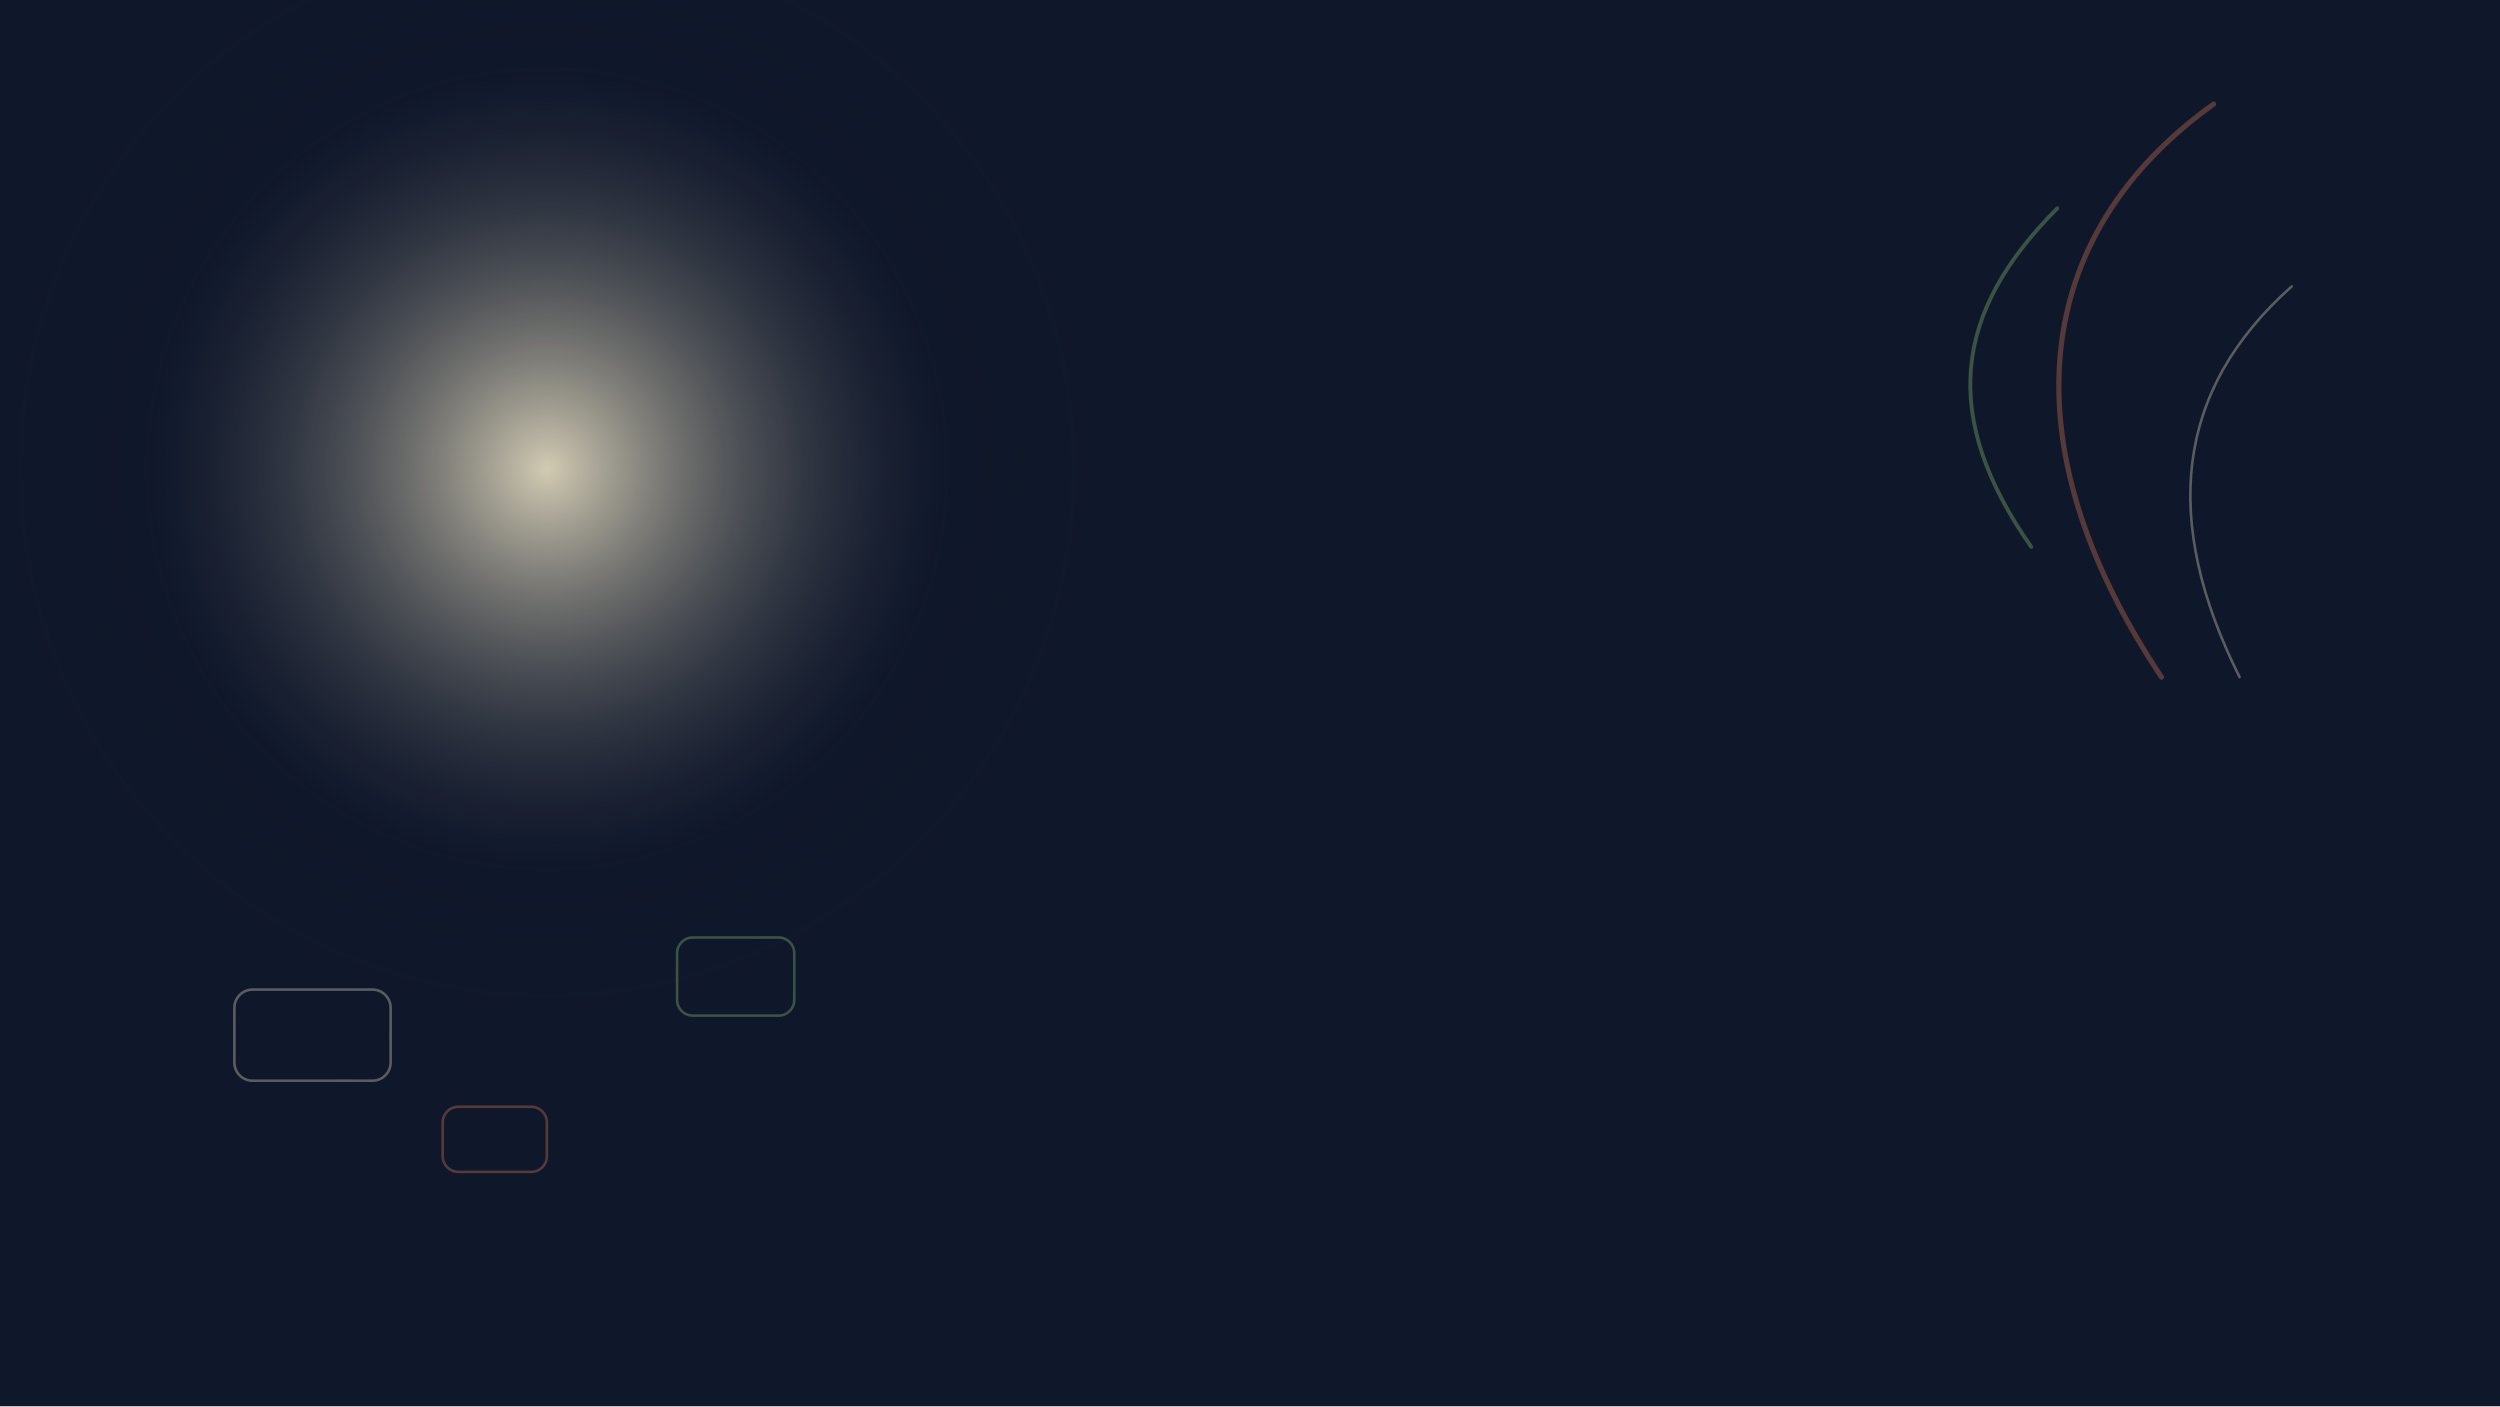
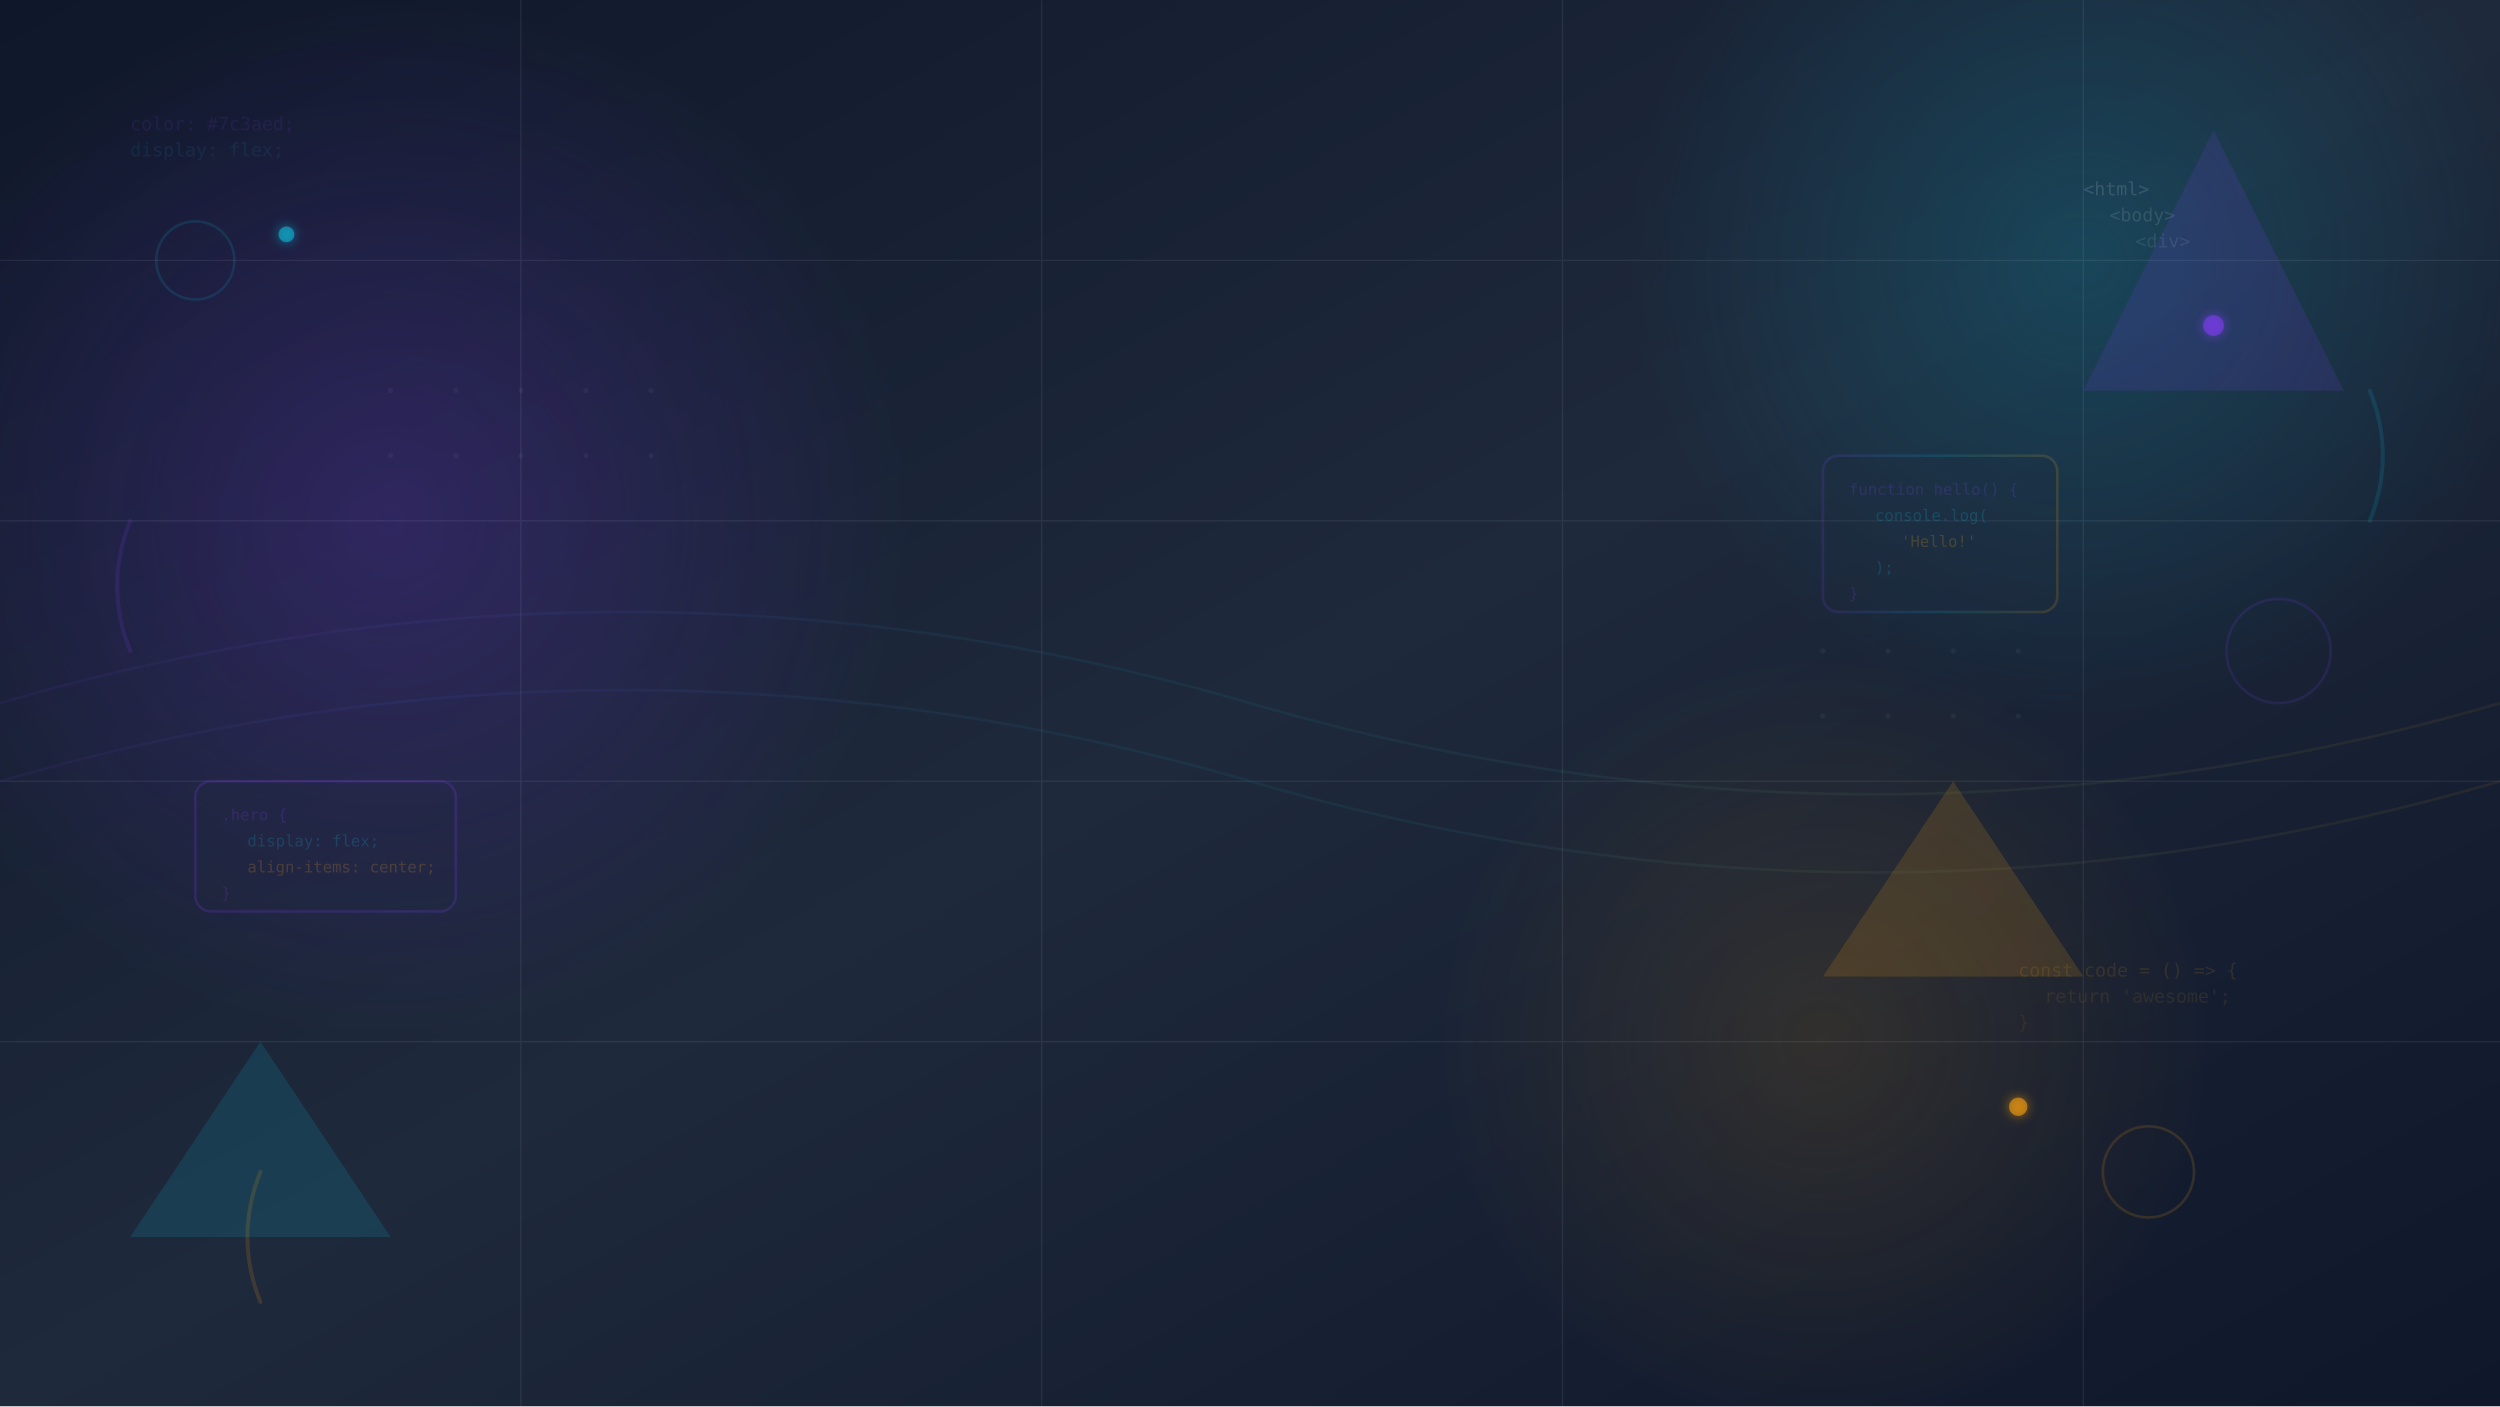
<svg xmlns="http://www.w3.org/2000/svg" width="1920" height="1080" viewBox="0 0 1920 1080" preserveAspectRatio="xMidYMid slice">
-   <rect width="1920" height="1080" fill="#0f172a" />
-   <circle cx="420" cy="360" r="520" fill="url(#heroGlow)" opacity="0.9" />
-   <g opacity="0.35">
-     <path d="M1700 80 C1560 180 1540 340 1660 520" stroke="#d97757" stroke-width="4" fill="none" stroke-linecap="round" />
-     <path d="M1580 160 C1500 240 1490 320 1560 420" stroke="#8fbf73" stroke-width="3" fill="none" stroke-linecap="round" />
-     <path d="M1760 220 C1670 300 1660 400 1720 520" stroke="#e7dec2" stroke-width="2" fill="none" stroke-linecap="round" />
+   <defs>
+     <linearGradient id="bgGradient" x1="0%" y1="0%" x2="100%" y2="100%">
+       <stop offset="0%" style="stop-color:#0f172a;stop-opacity:1" />
+       <stop offset="50%" style="stop-color:#1e293b;stop-opacity:1" />
+       <stop offset="100%" style="stop-color:#0f172a;stop-opacity:1" />
+     </linearGradient>
+     <radialGradient id="purpleGlow" cx="50%" cy="50%" r="50%">
+       <stop offset="0%" style="stop-color:#7c3aed;stop-opacity:0.4" />
+       <stop offset="50%" style="stop-color:#7c3aed;stop-opacity:0.2" />
+       <stop offset="100%" style="stop-color:#7c3aed;stop-opacity:0" />
+     </radialGradient>
+     <radialGradient id="cyanGlow" cx="50%" cy="50%" r="50%">
+       <stop offset="0%" style="stop-color:#06b6d4;stop-opacity:0.4" />
+       <stop offset="50%" style="stop-color:#06b6d4;stop-opacity:0.2" />
+       <stop offset="100%" style="stop-color:#06b6d4;stop-opacity:0" />
+     </radialGradient>
+     <radialGradient id="amberGlow" cx="50%" cy="50%" r="50%">
+       <stop offset="0%" style="stop-color:#f59e0b;stop-opacity:0.3" />
+       <stop offset="50%" style="stop-color:#f59e0b;stop-opacity:0.15" />
+       <stop offset="100%" style="stop-color:#f59e0b;stop-opacity:0" />
+     </radialGradient>
+     <linearGradient id="codeGradient" x1="0%" y1="0%" x2="100%" y2="0%">
+       <stop offset="0%" style="stop-color:#7c3aed;stop-opacity:0.8" />
+       <stop offset="50%" style="stop-color:#06b6d4;stop-opacity:0.8" />
+       <stop offset="100%" style="stop-color:#f59e0b;stop-opacity:0.8" />
+     </linearGradient>
+     <filter id="glow">
+       <feGaussianBlur stdDeviation="4" result="coloredBlur" />
+       <feMerge>
+         <feMergeNode in="coloredBlur" />
+         <feMergeNode in="SourceGraphic" />
+       </feMerge>
+     </filter>
+   </defs>
+   <rect width="1920" height="1080" fill="url(#bgGradient)" />
+   <circle cx="300" cy="400" r="400" fill="url(#purpleGlow)" opacity="0.6" />
+   <circle cx="1600" cy="200" r="350" fill="url(#cyanGlow)" opacity="0.5" />
+   <circle cx="1400" cy="800" r="300" fill="url(#amberGlow)" opacity="0.4" />
+   <g opacity="0.15">
+     <polygon points="1700,100 1800,300 1600,300" fill="#7c3aed" />
+     <polygon points="200,800 300,950 100,950" fill="#06b6d4" />
+     <polygon points="1500,600 1600,750 1400,750" fill="#f59e0b" />
+     <circle cx="1750" cy="500" r="40" fill="none" stroke="#7c3aed" stroke-width="2" />
+     <circle cx="150" cy="200" r="30" fill="none" stroke="#06b6d4" stroke-width="2" />
+     <circle cx="1650" cy="900" r="35" fill="none" stroke="#f59e0b" stroke-width="2" />
  </g>
-   <g opacity="0.35" fill="none" stroke-linecap="round">
-     <rect x="180" y="760" width="120" height="70" rx="14" stroke="#e7dec2" stroke-width="2" />
-     <rect x="340" y="850" width="80" height="50" rx="12" stroke="#d97757" stroke-width="2" />
-     <rect x="520" y="720" width="90" height="60" rx="12" stroke="#8fbf73" stroke-width="2" />
+   <g opacity="0.25" font-family="monospace" font-size="14" fill="#e2e8f0">
+     <text x="1600" y="150" opacity="0.6">&lt;html&gt;</text>
+     <text x="1620" y="170" opacity="0.5">&lt;body&gt;</text>
+     <text x="1640" y="190" opacity="0.4">&lt;div&gt;</text>
+     <text x="100" y="100" opacity="0.5" fill="#7c3aed">color: #7c3aed;</text>
+     <text x="100" y="120" opacity="0.4" fill="#06b6d4">display: flex;</text>
+     <text x="1550" y="750" opacity="0.5" fill="#f59e0b">const code = () =&gt; {</text>
+     <text x="1570" y="770" opacity="0.4" fill="#f59e0b">  return 'awesome';</text>
+     <text x="1550" y="790" opacity="0.3" fill="#f59e0b">}</text>
  </g>
-   <defs>
-     <radialGradient id="heroGlow" cx="0" cy="0" r="1" gradientUnits="userSpaceOnUse" gradientTransform="translate(420 360) rotate(90) scale(520)">
-       <stop offset="0%" stop-color="#e7dec2" stop-opacity="1" />
-       <stop offset="60%" stop-color="#0f172a" stop-opacity="0.2" />
-       <stop offset="100%" stop-color="#0f172a" stop-opacity="0" />
-     </radialGradient>
-   </defs>
+   <g opacity="0.08" stroke="#e2e8f0" stroke-width="1">
+     <line x1="0" y1="200" x2="1920" y2="200" />
+     <line x1="0" y1="400" x2="1920" y2="400" />
+     <line x1="0" y1="600" x2="1920" y2="600" />
+     <line x1="0" y1="800" x2="1920" y2="800" />
+     <line x1="400" y1="0" x2="400" y2="1080" />
+     <line x1="800" y1="0" x2="800" y2="1080" />
+     <line x1="1200" y1="0" x2="1200" y2="1080" />
+     <line x1="1600" y1="0" x2="1600" y2="1080" />
+   </g>
+   <g opacity="0.2">
+     <rect x="1400" y="350" width="180" height="120" rx="12" fill="#1e293b" stroke="url(#codeGradient)" stroke-width="2" />
+     <text x="1420" y="380" font-family="monospace" font-size="12" fill="#7c3aed">function hello() {</text>
+     <text x="1440" y="400" font-family="monospace" font-size="12" fill="#06b6d4">  console.log(</text>
+     <text x="1460" y="420" font-family="monospace" font-size="12" fill="#f59e0b">    'Hello!'</text>
+     <text x="1440" y="440" font-family="monospace" font-size="12" fill="#06b6d4">  );</text>
+     <text x="1420" y="460" font-family="monospace" font-size="12" fill="#7c3aed">}</text>
+     <rect x="150" y="600" width="200" height="100" rx="12" fill="#1e293b" stroke="#7c3aed" stroke-width="2" />
+     <text x="170" y="630" font-family="monospace" font-size="12" fill="#7c3aed">.hero {</text>
+     <text x="190" y="650" font-family="monospace" font-size="12" fill="#06b6d4">  display: flex;</text>
+     <text x="190" y="670" font-family="monospace" font-size="12" fill="#f59e0b">  align-items: center;</text>
+     <text x="170" y="690" font-family="monospace" font-size="12" fill="#7c3aed">}</text>
+   </g>
+   <g opacity="0.05">
+     <circle cx="300" cy="300" r="2" fill="#e2e8f0" />
+     <circle cx="350" cy="300" r="2" fill="#e2e8f0" />
+     <circle cx="400" cy="300" r="2" fill="#e2e8f0" />
+     <circle cx="450" cy="300" r="2" fill="#e2e8f0" />
+     <circle cx="500" cy="300" r="2" fill="#e2e8f0" />
+     <circle cx="300" cy="350" r="2" fill="#e2e8f0" />
+     <circle cx="350" cy="350" r="2" fill="#e2e8f0" />
+     <circle cx="400" cy="350" r="2" fill="#e2e8f0" />
+     <circle cx="450" cy="350" r="2" fill="#e2e8f0" />
+     <circle cx="500" cy="350" r="2" fill="#e2e8f0" />
+     <circle cx="1400" cy="500" r="2" fill="#e2e8f0" />
+     <circle cx="1450" cy="500" r="2" fill="#e2e8f0" />
+     <circle cx="1500" cy="500" r="2" fill="#e2e8f0" />
+     <circle cx="1550" cy="500" r="2" fill="#e2e8f0" />
+     <circle cx="1400" cy="550" r="2" fill="#e2e8f0" />
+     <circle cx="1450" cy="550" r="2" fill="#e2e8f0" />
+     <circle cx="1500" cy="550" r="2" fill="#e2e8f0" />
+     <circle cx="1550" cy="550" r="2" fill="#e2e8f0" />
+   </g>
+   <g opacity="0.15" stroke-width="3" fill="none" stroke-linecap="round">
+     <path d="M 100 400 Q 80 450 100 500" stroke="#7c3aed" />
+     <path d="M 1820 300 Q 1840 350 1820 400" stroke="#06b6d4" />
+     <path d="M 200 900 Q 180 950 200 1000" stroke="#f59e0b" />
+   </g>
+   <g opacity="0.1" stroke-width="2" fill="none">
+     <path d="M 0 540 Q 480 400 960 540 T 1920 540" stroke="url(#codeGradient)" />
+     <path d="M 0 600 Q 480 460 960 600 T 1920 600" stroke="url(#codeGradient)" />
+   </g>
+   <g filter="url(#glow)">
+     <circle cx="1700" cy="250" r="8" fill="#7c3aed" opacity="0.6" />
+     <circle cx="220" cy="180" r="6" fill="#06b6d4" opacity="0.6" />
+     <circle cx="1550" cy="850" r="7" fill="#f59e0b" opacity="0.6" />
+   </g>
</svg>
